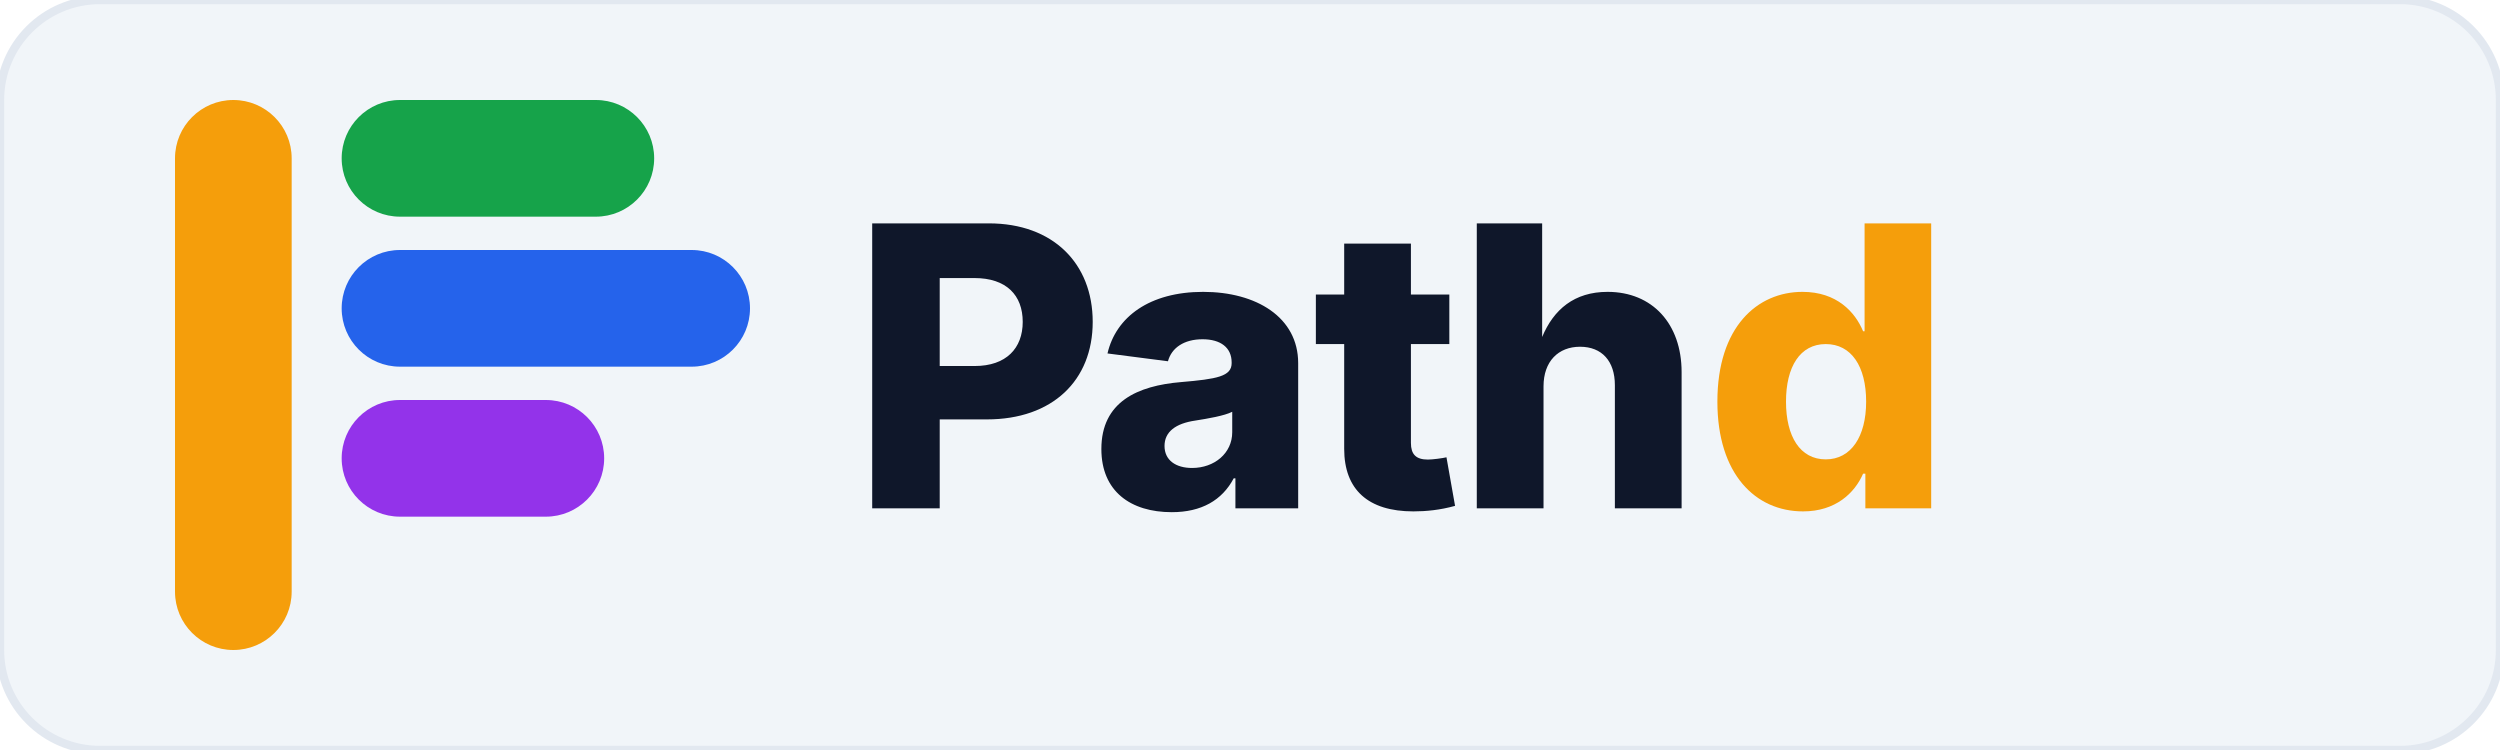
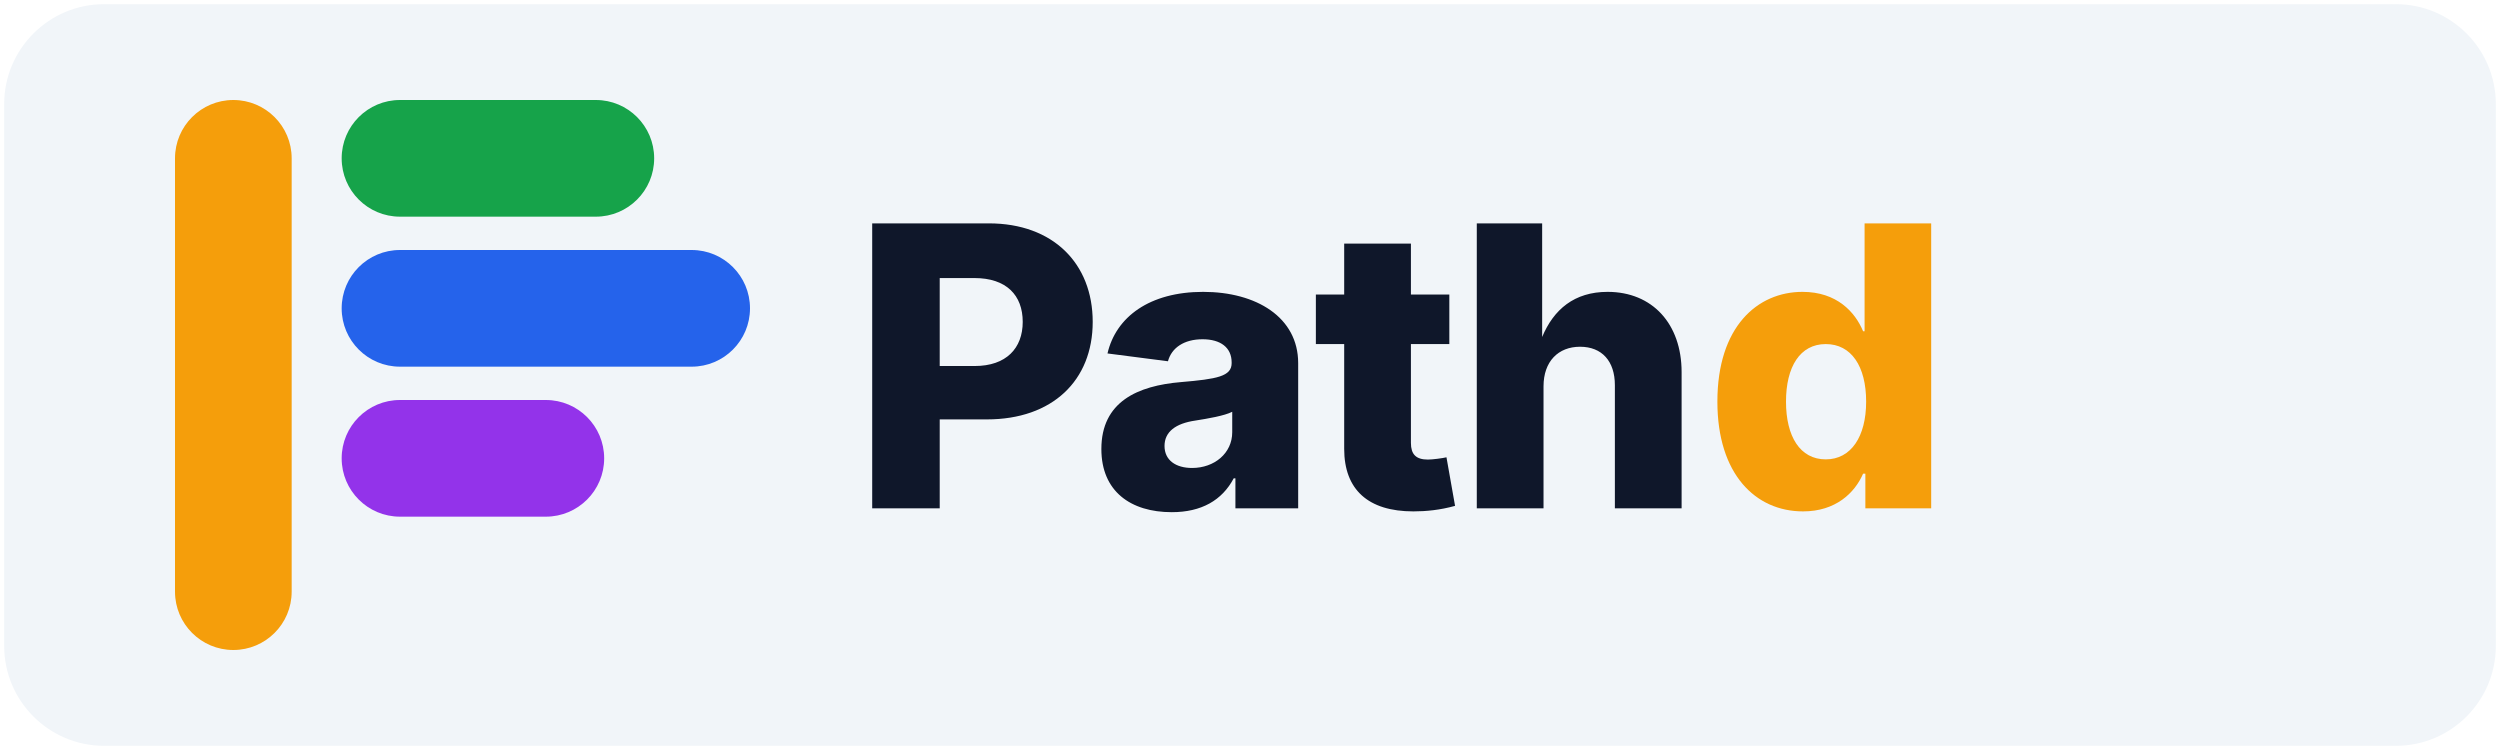
<svg xmlns="http://www.w3.org/2000/svg" viewBox="0 0 600 180" width="100%" height="100%" fill="none">
-   <rect width="600" height="180" rx="24" fill="#f1f5f9" stroke="#e2e8f0" stroke-width="2" />
+   <rect x="1" y="1" width="598" height="178" rx="24" fill="#f1f5f9" />
  <g transform="translate(18, 0)">
    <rect x="24" y="24" width="28" height="132" rx="14" fill="#f59e0b" />
    <rect x="64" y="24" width="75" height="28" rx="14" fill="#16a34a" />
    <rect x="64" y="60" width="98" height="28" rx="14" fill="#2563eb" />
    <rect x="64" y="96" width="63" height="28" rx="14" fill="#9333ea" />
  </g>
  <text x="204" y="122" font-family="system-ui, -apple-system, 'Inter', 'Segoe UI', Roboto, sans-serif" font-size="94" font-weight="800" letter-spacing="-2" fill="#0f172a">
    Path<tspan fill="#f59e0b">d</tspan>
  </text>
</svg>
